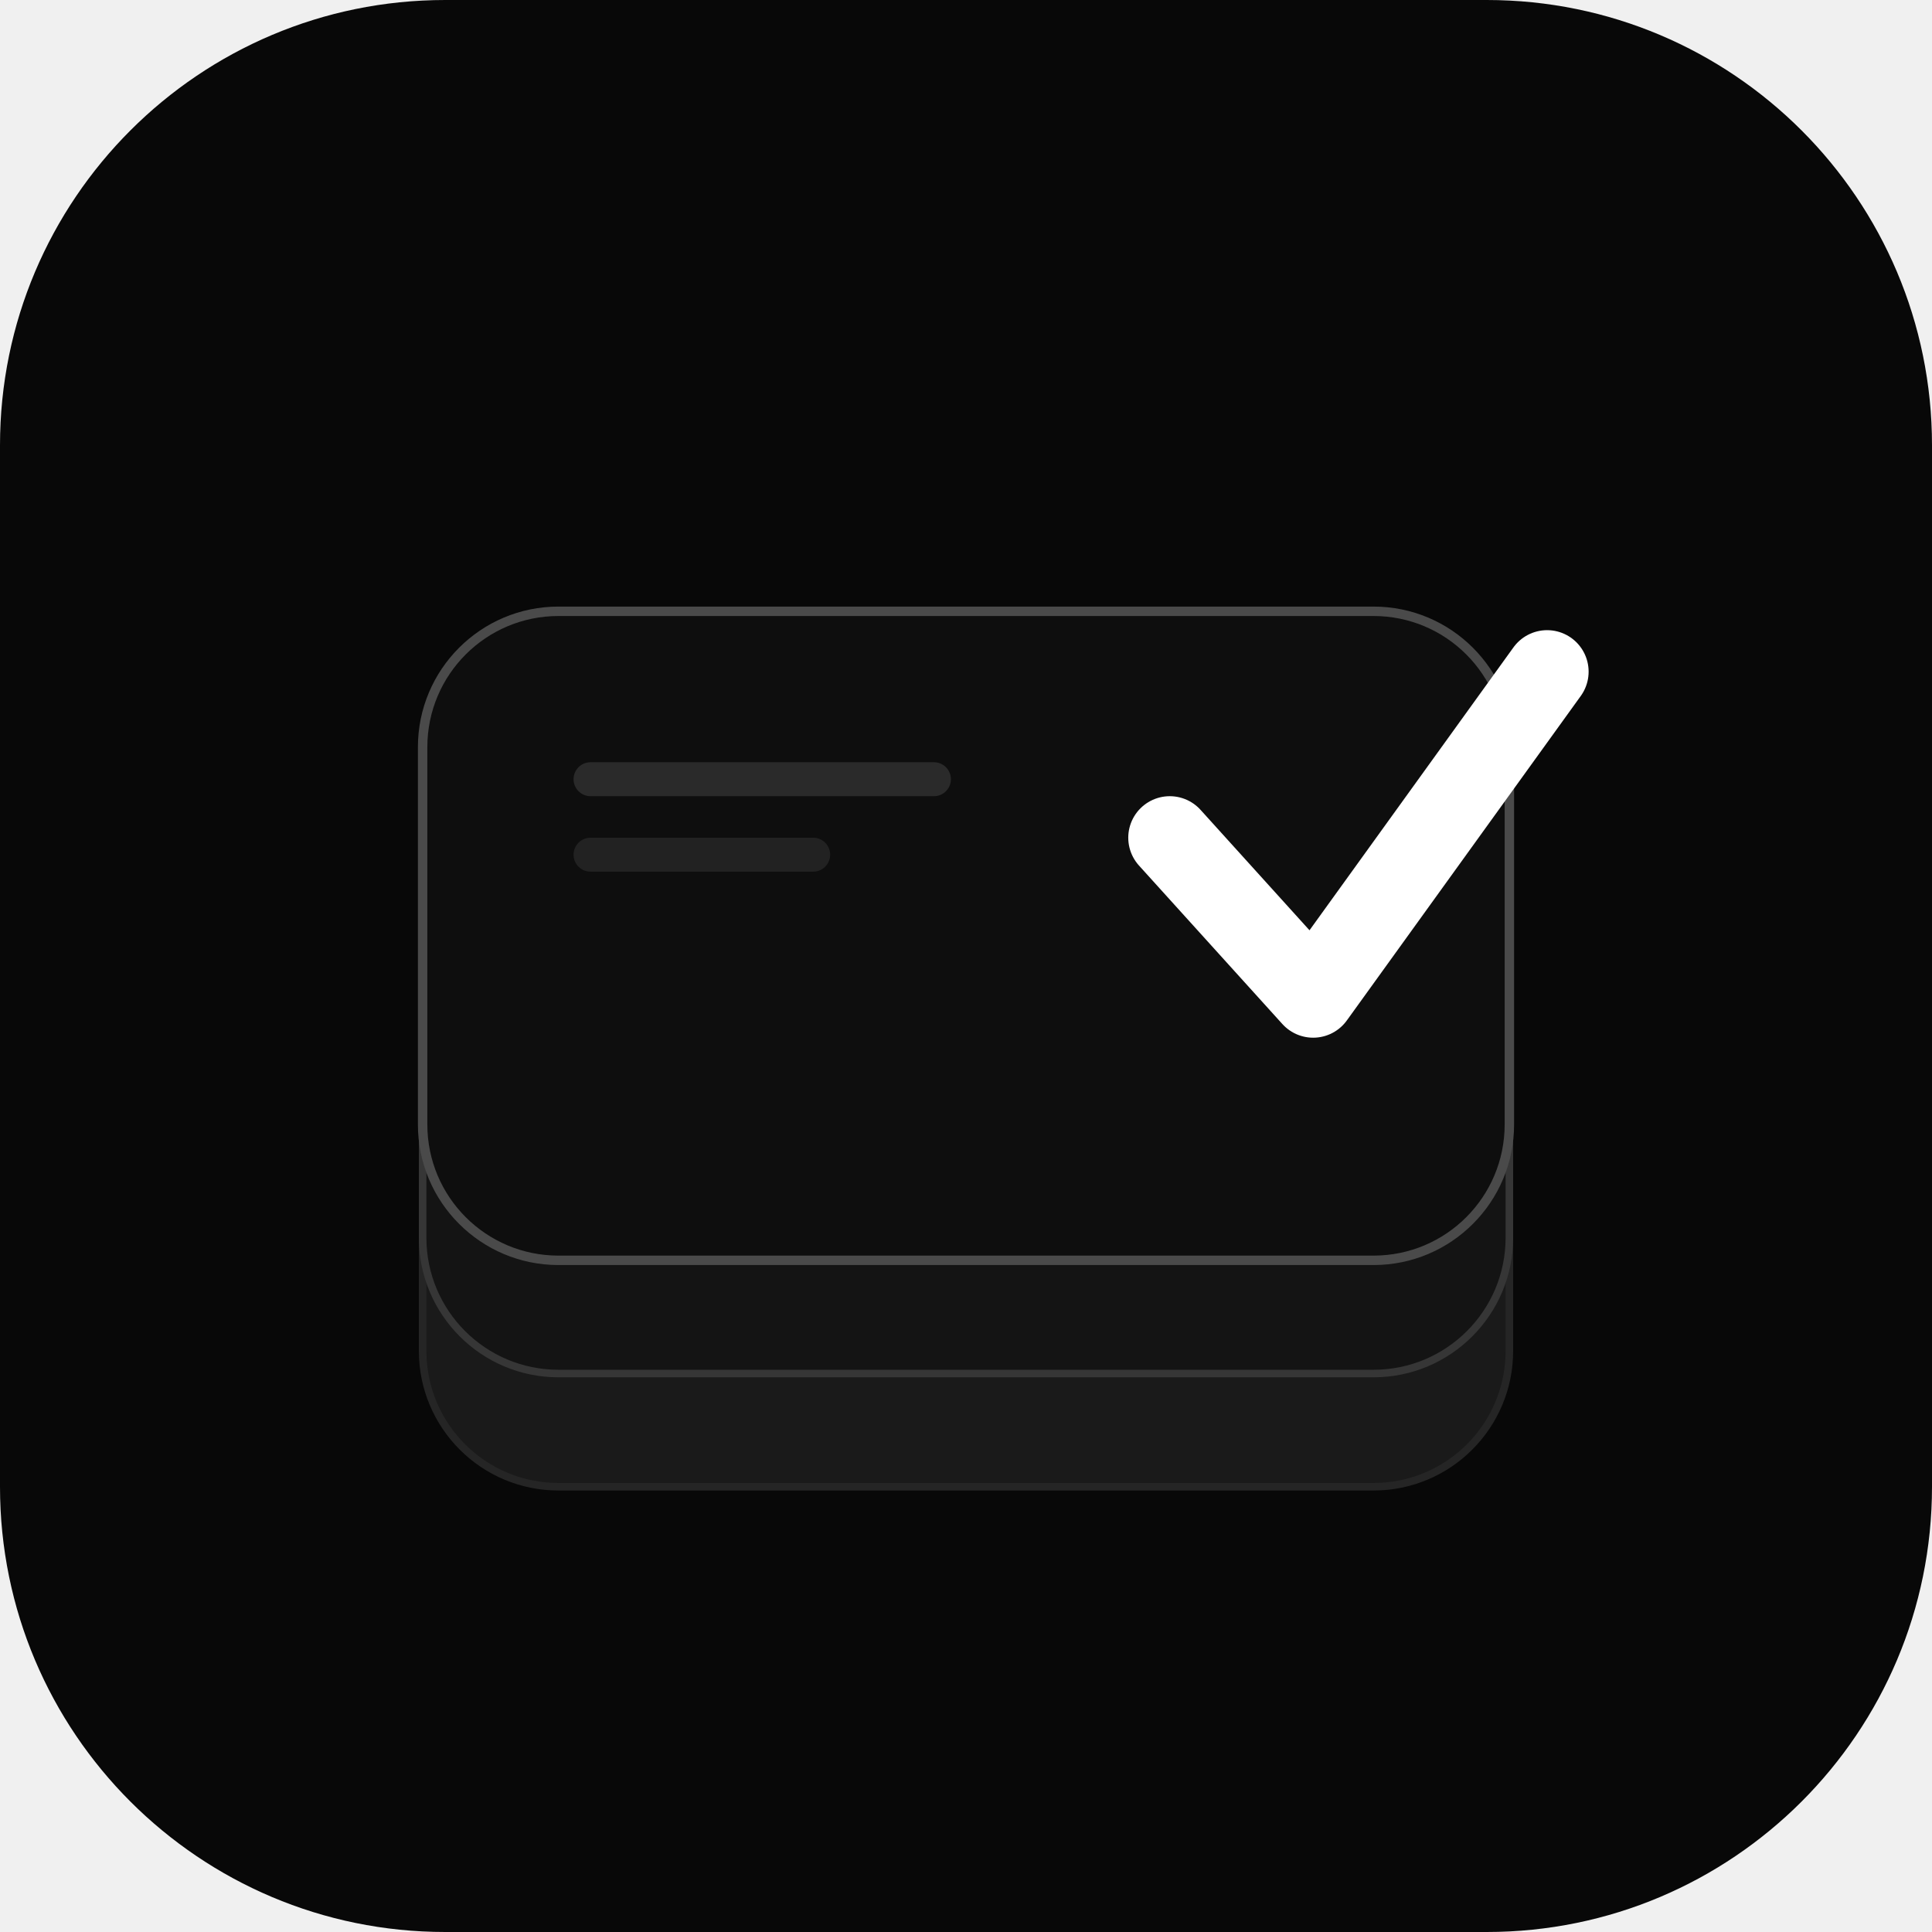
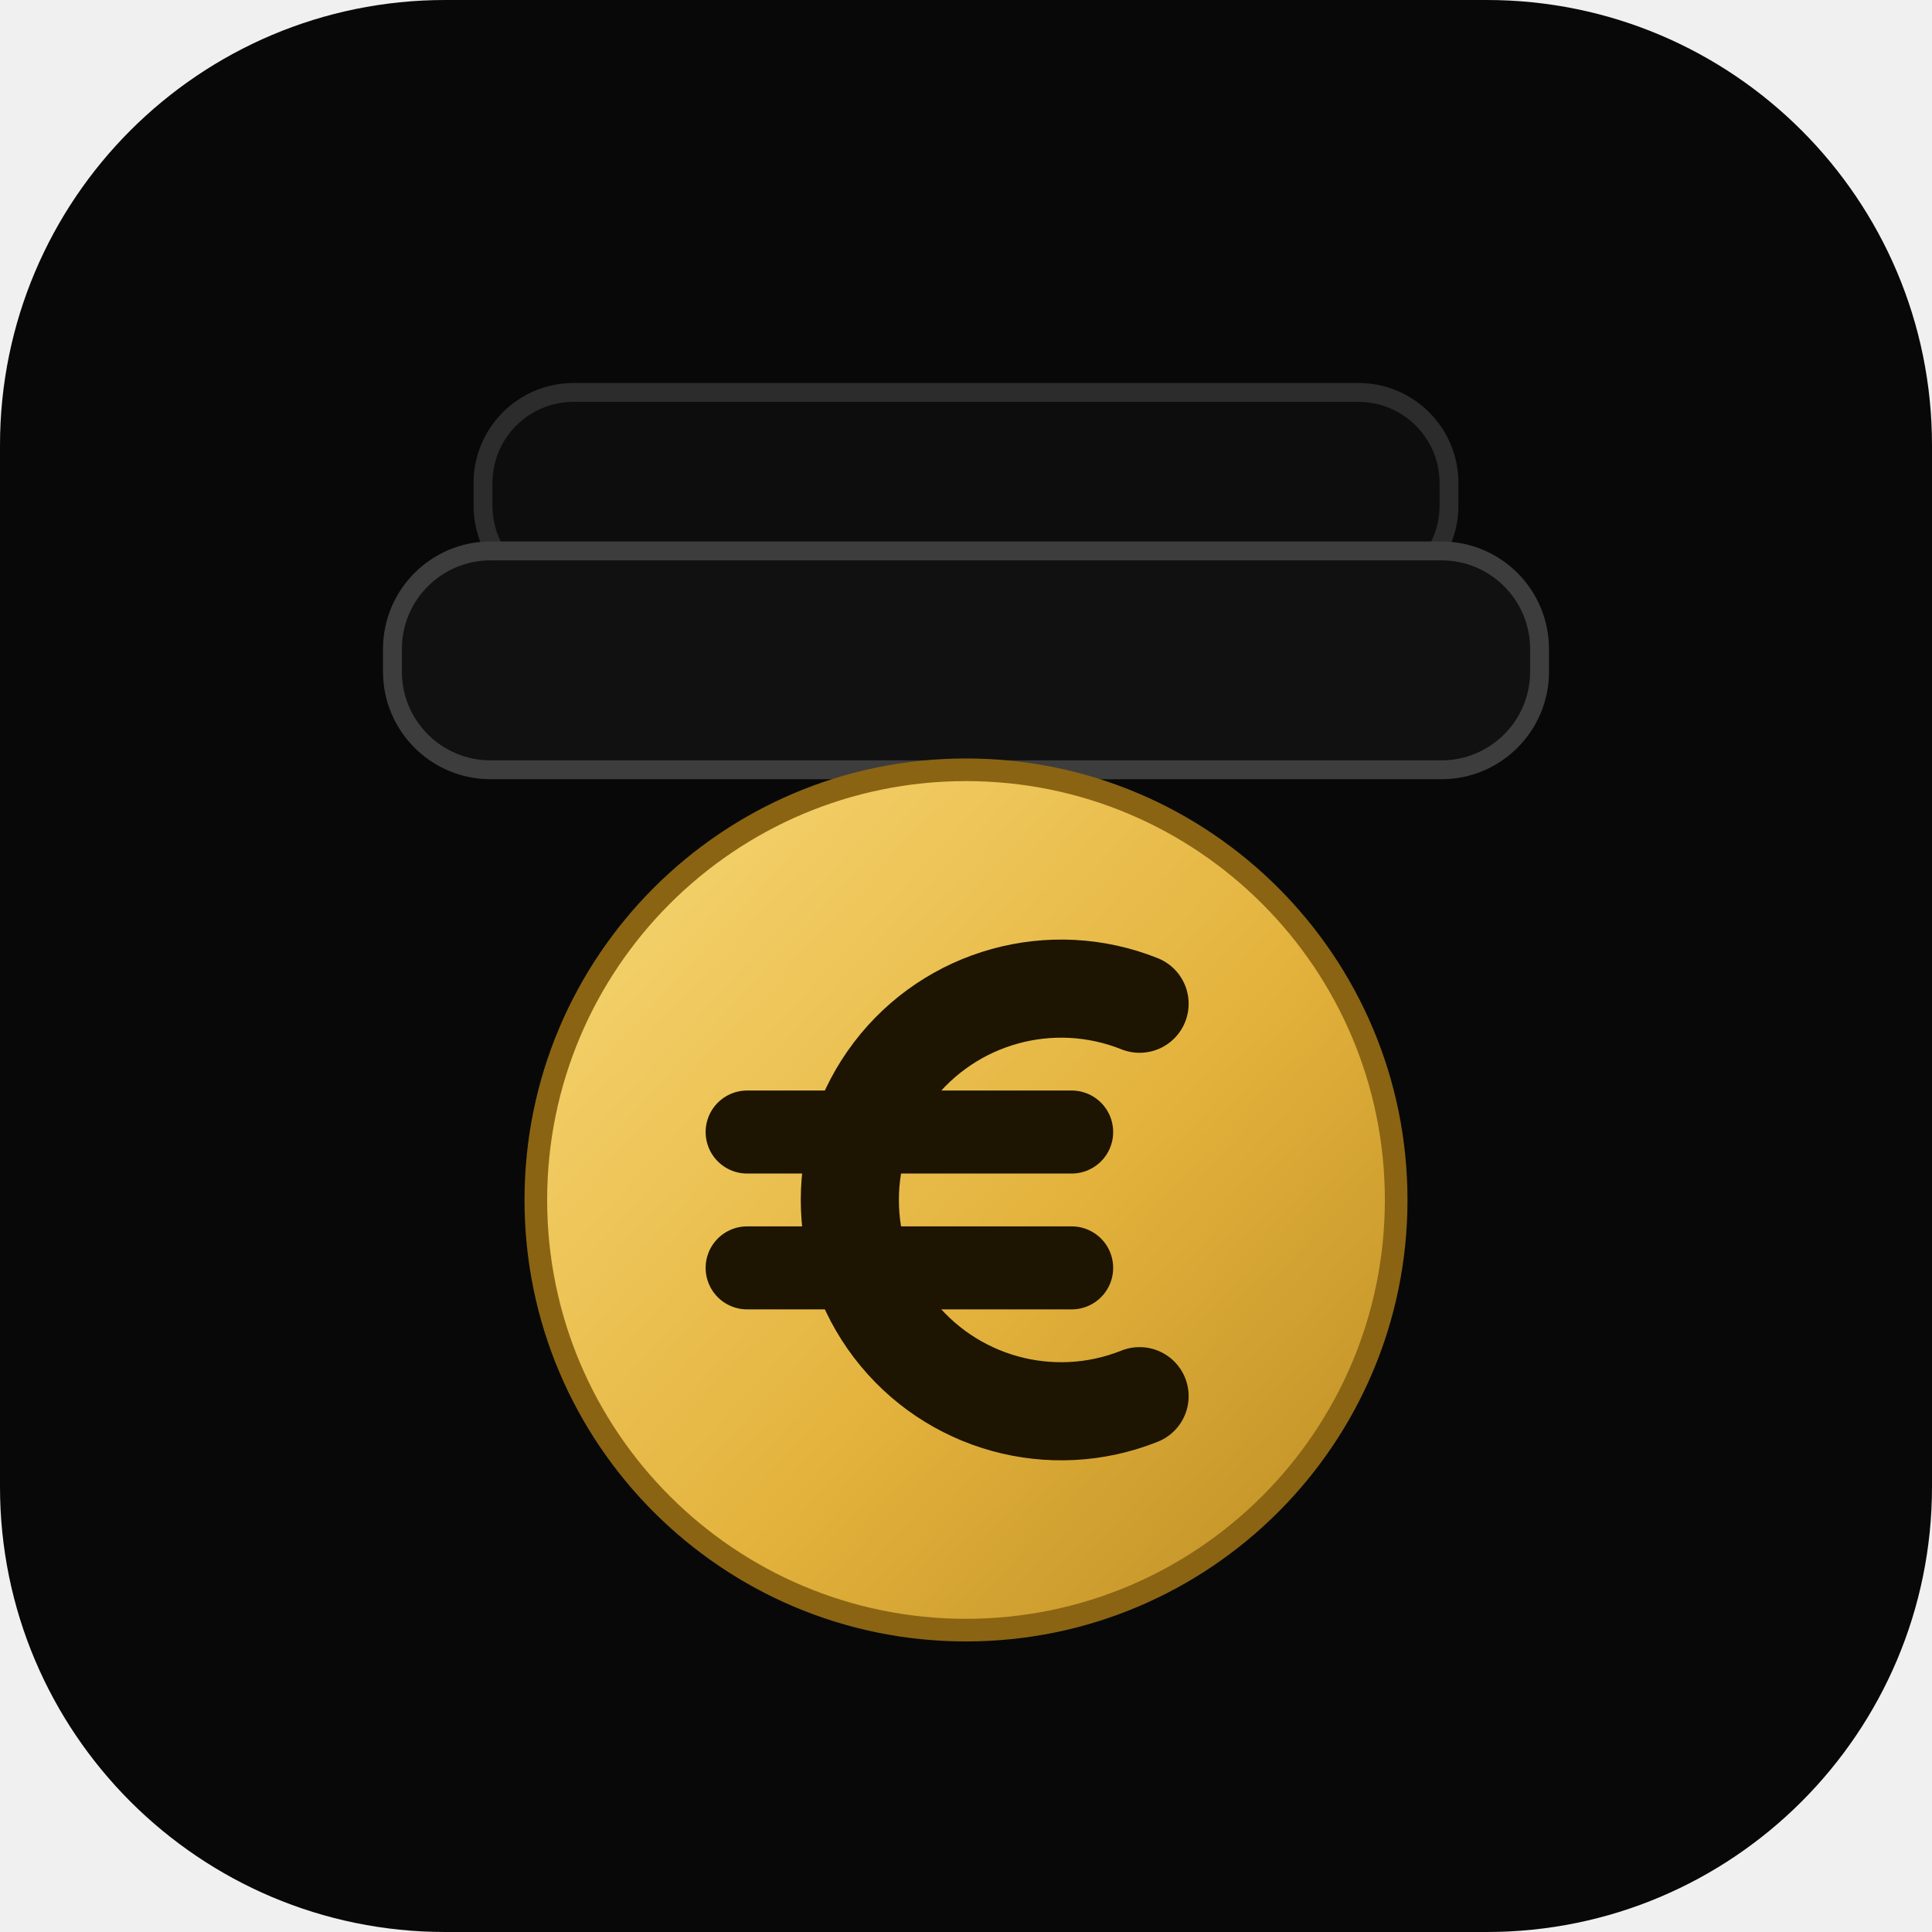
<svg xmlns="http://www.w3.org/2000/svg" width="192" height="192" viewBox="0 0 512 512" fill="none">
+   <defs>
+     <linearGradient id="gold" x1="150" y1="212" x2="380" y2="424" gradientUnits="userSpaceOnUse">
+       <stop stop-color="#F7D774" />
+       <stop offset="0.55" stop-color="#E3B23C" />
+       <stop offset="1" stop-color="#B98A22" />
+     </linearGradient>
+   </defs>
  <rect width="512" height="512" rx="118" fill="#080808" />
-   <rect x="112" y="222" width="288" height="172" rx="36" fill="#1a1a1a" stroke="#252525" stroke-width="2" />
-   <rect x="112" y="192" width="288" height="172" rx="36" fill="#141414" stroke="#363636" stroke-width="2" />
-   <rect x="112" y="162" width="288" height="172" rx="36" fill="#0e0e0e" stroke="#4a4a4a" stroke-width="2.5" />
-   <rect x="152" y="202" width="100" height="9" rx="4.5" fill="#2a2a2a" />
-   <rect x="152" y="222" width="68" height="9" rx="4.5" fill="#222" />
-   <path d="M310 222 L348 264 L410 178" stroke="white" stroke-width="22" stroke-linecap="round" stroke-linejoin="round" />
+   <rect x="128" y="104" width="256" height="54" rx="24" fill="#0d0d0d" stroke="#2c2c2c" stroke-width="5" />
+   <rect x="104" y="146" width="304" height="58" rx="26" fill="#111" stroke="#3d3d3d" stroke-width="5" />
+   <circle cx="256" cy="318" r="114" fill="url(#gold)" stroke="#8A6413" stroke-width="6" />
+   <path d="M302 266 A56 56 0 1 0 302 370" stroke="#1d1401" stroke-width="26" stroke-linecap="round" fill="none" />
+   <path d="M198 300 H284 M198 336 H284" stroke="#1d1401" stroke-width="22" stroke-linecap="round" />
</svg>
